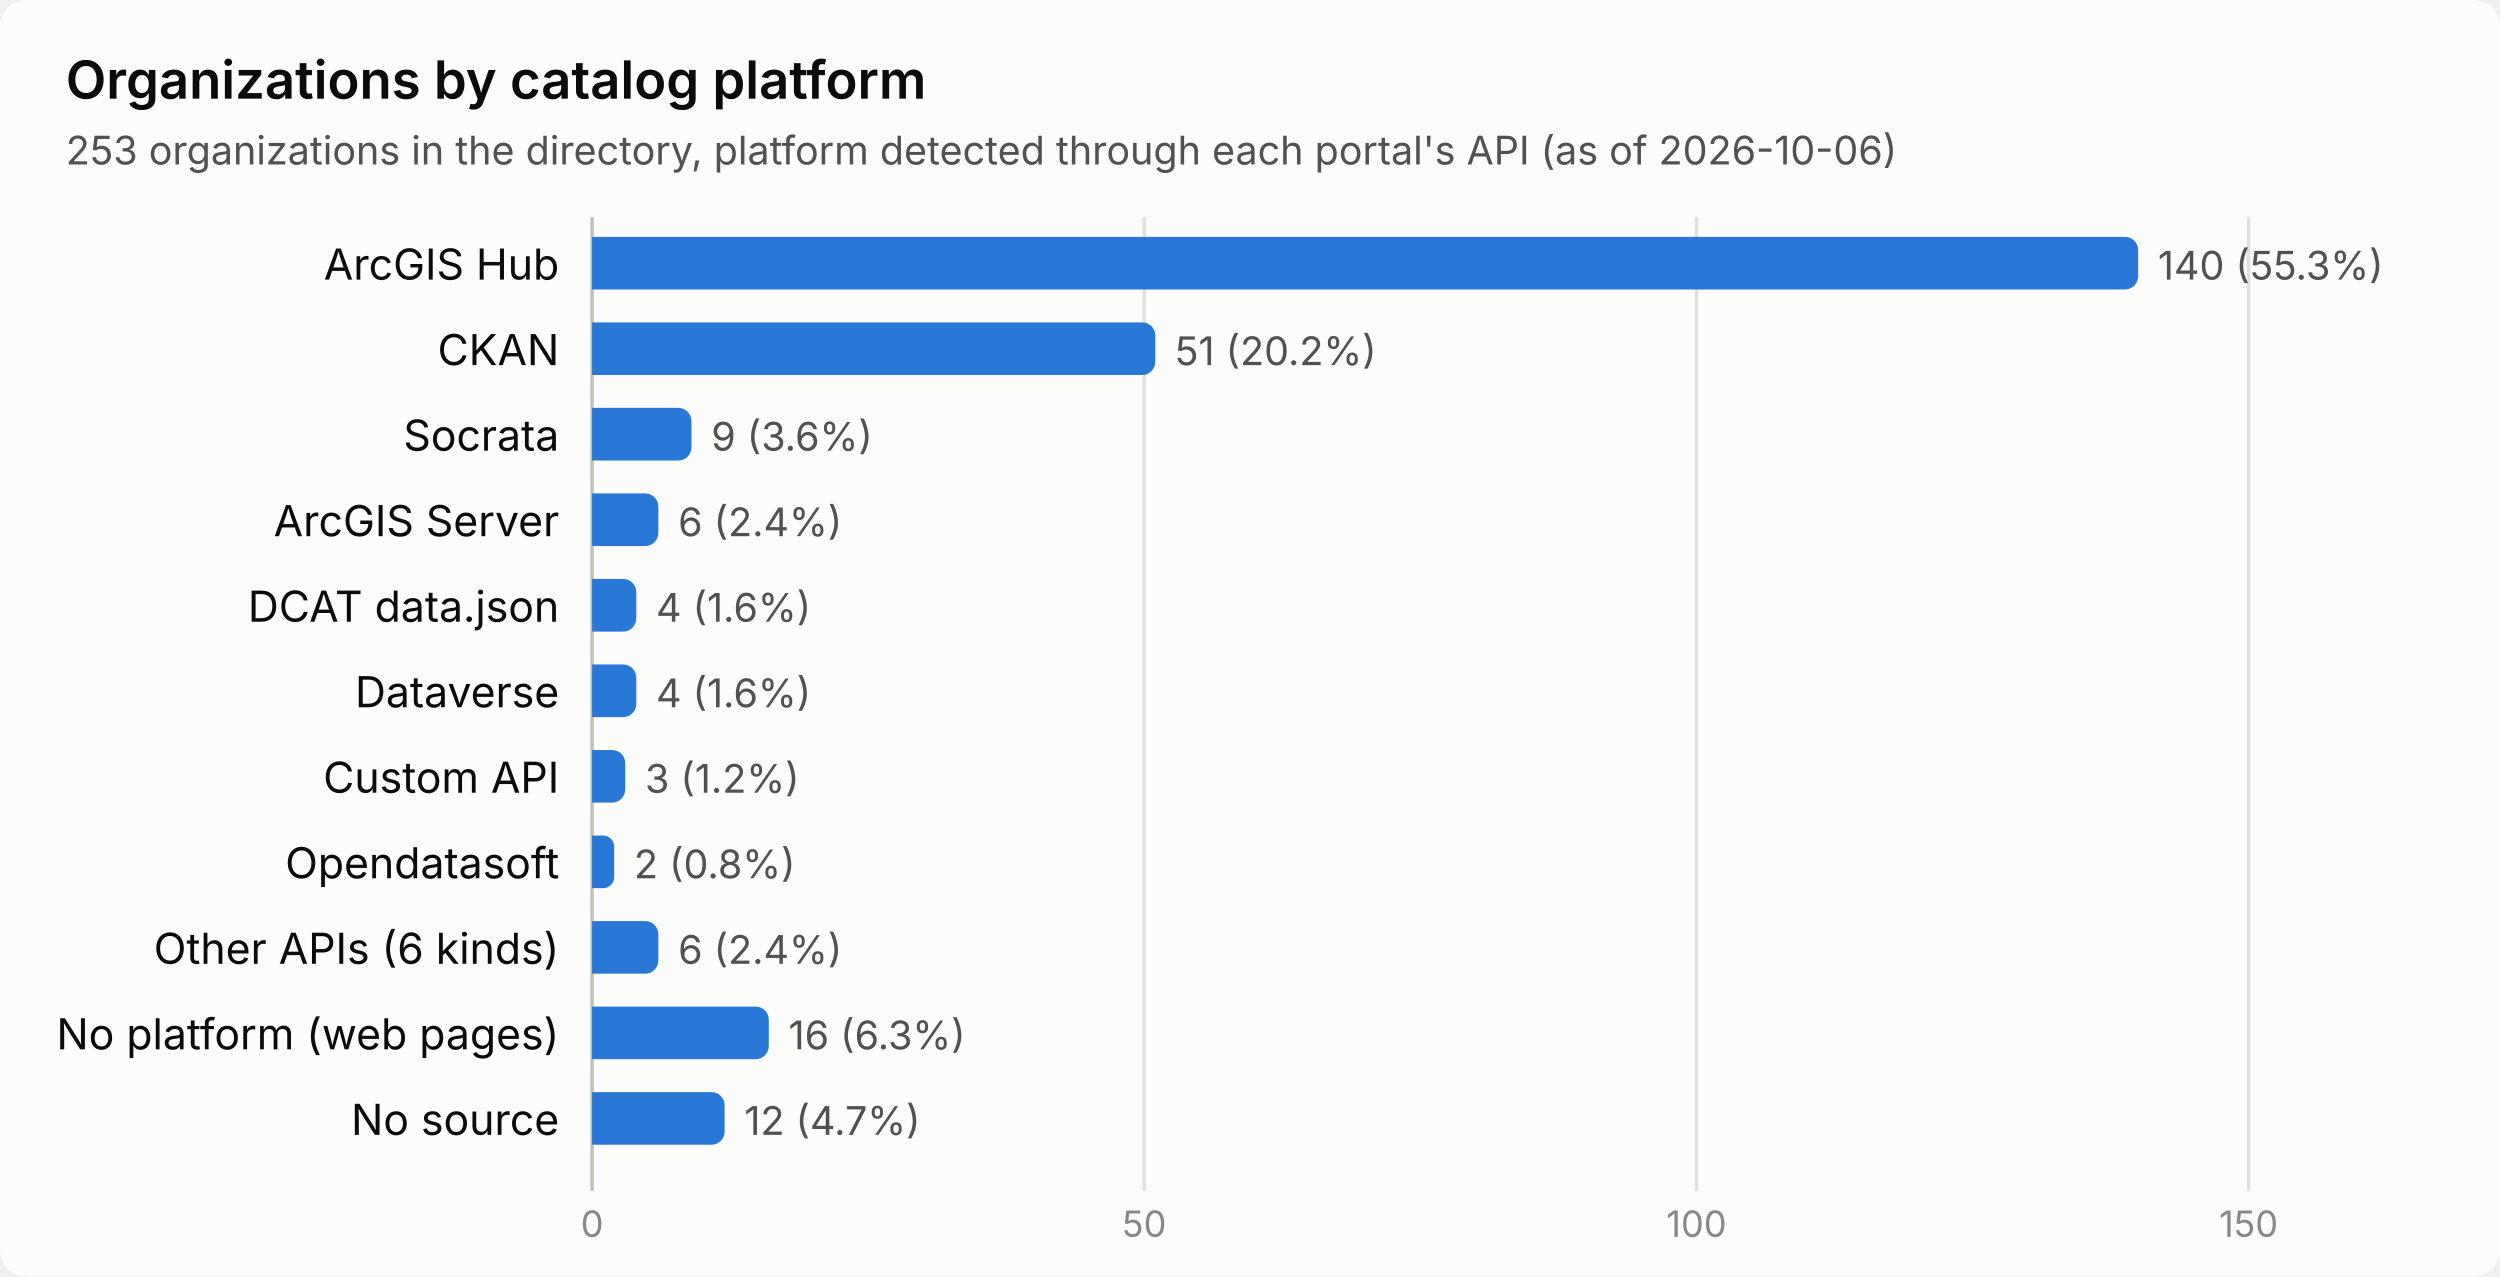
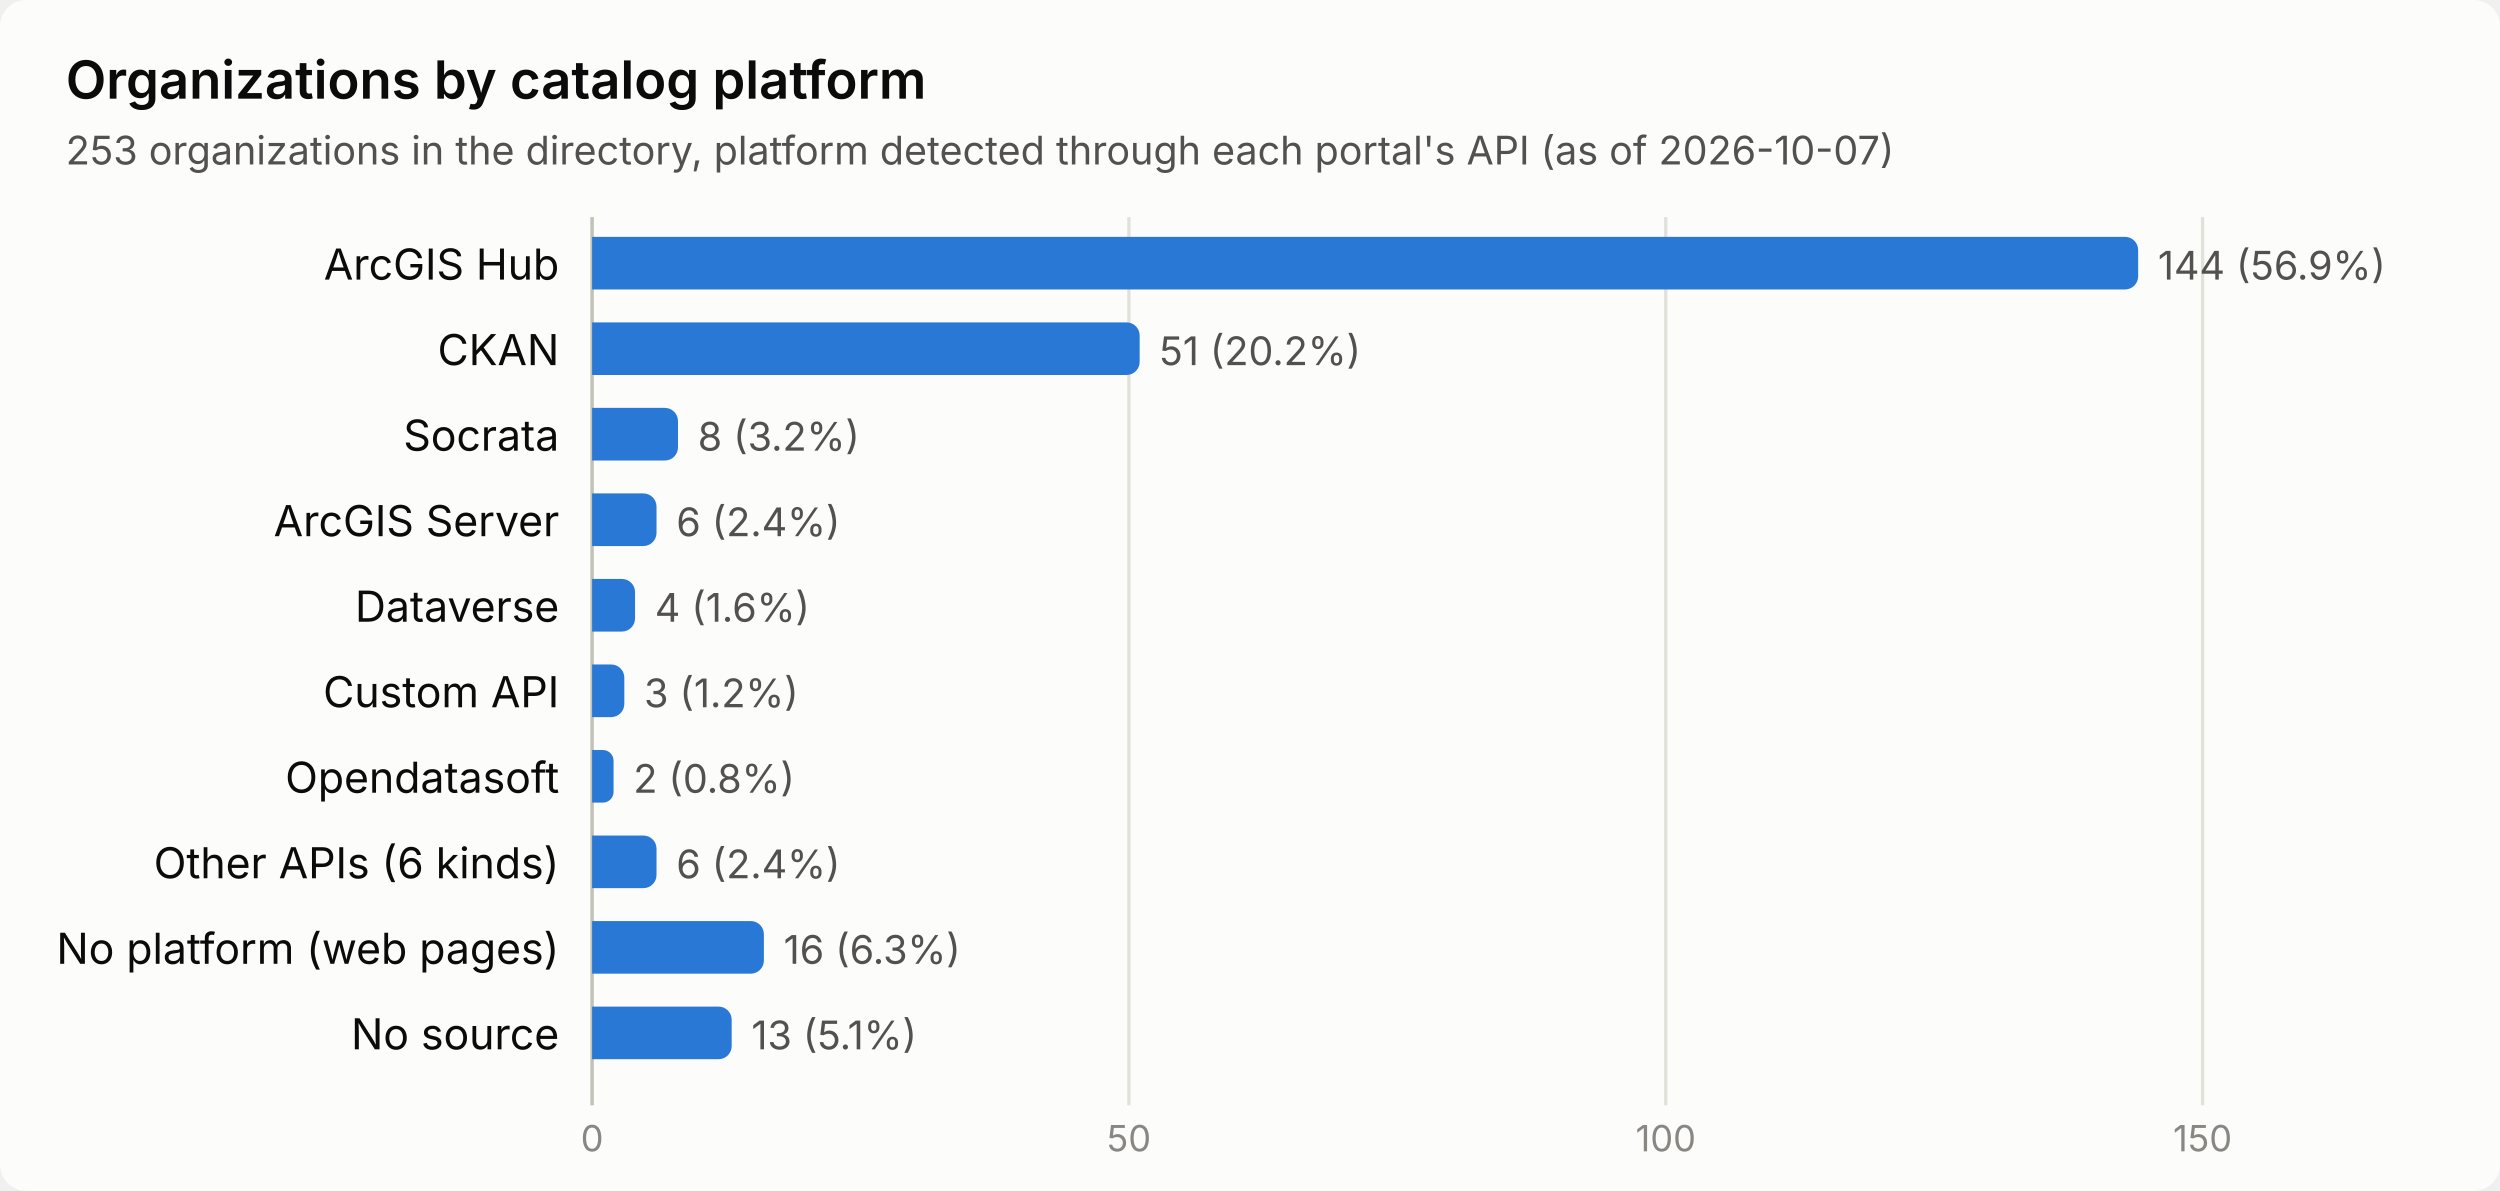
- <svg xmlns="http://www.w3.org/2000/svg" viewBox="0 0 760 388" width="760" height="388" role="img" aria-labelledby="t d">
+ <svg xmlns="http://www.w3.org/2000/svg" viewBox="0 0 760 362" width="760" height="362" role="img" aria-labelledby="t d">
  <style>
.t{font:600 16px system-ui,-apple-system,"Segoe UI",sans-serif} .st,.v{font:12px system-ui,-apple-system,"Segoe UI",sans-serif} .l{font:13px system-ui,-apple-system,"Segoe UI",sans-serif} .m{font:11px system-ui,-apple-system,"Segoe UI",sans-serif} .in{font:600 11px system-ui,-apple-system,"Segoe UI",sans-serif}
.v{font-variant-numeric:tabular-nums} .grid,.base{stroke-width:1}
.bg{fill:#fcfcfb} .t,.l{fill:#0b0b0b} .st,.v{fill:#52514e} .m{fill:#898781} .grid{stroke:#e1e0d9} .base{stroke:#c3c2b7} .s1{fill:#2a78d6} .s2{fill:#eb6834} .s3{fill:#1baf7a} .s4{fill:#eda100} .s5{fill:#e87ba4}
.i1,.i2{fill:#ffffff} .i3,.i4,.i5{fill:#0b0b0b}
@media (prefers-color-scheme: dark){.bg{fill:#1a1a19} .t,.l{fill:#ffffff} .st,.v{fill:#c3c2b7} .m{fill:#898781} .grid{stroke:#2c2c2a} .base{stroke:#383835} .s1{fill:#3987e5} .s2{fill:#d95926} .s3{fill:#199e70} .s4{fill:#c98500} .s5{fill:#d55181} .i3,.i5{fill:#ffffff}}
</style>
-   <rect class="bg" width="760" height="388" rx="8" />
+   <rect class="bg" width="760" height="362" rx="8" />
  <text class="t" x="20" y="30">Organizations by catalog platform</text>
-   <text class="st" x="20" y="50">253 organizations in the directory, platform detected through each portal's API (as of 2026-10-06)</text>
-   <line class="grid" x1="180" x2="180" y1="66" y2="362" />
-   <text class="m" x="180" y="376" text-anchor="middle">0</text>
-   <line class="grid" x1="347.857" x2="347.857" y1="66" y2="362" />
-   <text class="m" x="347.857" y="376" text-anchor="middle">50</text>
-   <line class="grid" x1="515.714" x2="515.714" y1="66" y2="362" />
-   <text class="m" x="515.714" y="376" text-anchor="middle">100</text>
-   <line class="grid" x1="683.571" x2="683.571" y1="66" y2="362" />
-   <text class="m" x="683.571" y="376" text-anchor="middle">150</text>
-   <line class="base" x1="180" x2="180" y1="66" y2="362" />
+   <text class="st" x="20" y="50">253 organizations in the directory, platform detected through each portal's API (as of 2026-10-07)</text>
+   <line class="grid" x1="180" x2="180" y1="66" y2="336" />
+   <text class="m" x="180" y="350" text-anchor="middle">0</text>
+   <line class="grid" x1="343.194" x2="343.194" y1="66" y2="336" />
+   <text class="m" x="343.194" y="350" text-anchor="middle">50</text>
+   <line class="grid" x1="506.389" x2="506.389" y1="66" y2="336" />
+   <text class="m" x="506.389" y="350" text-anchor="middle">100</text>
+   <line class="grid" x1="669.583" x2="669.583" y1="66" y2="336" />
+   <text class="m" x="669.583" y="350" text-anchor="middle">150</text>
+   <line class="base" x1="180" x2="180" y1="66" y2="336" />
  <text class="l" x="170" y="85" text-anchor="end">ArcGIS Hub</text>
  <path class="s1" d="M180,72h466a4,4 0 0 1 4,4v8a4,4 0 0 1 -4,4h-466z" />
-   <text class="v" x="656" y="85">140 (55.3%)</text>
+   <text class="v" x="656" y="85">144 (56.9%)</text>
  <text class="l" x="170" y="111" text-anchor="end">CKAN</text>
-   <path class="s1" d="M180,98h167.214a4,4 0 0 1 4,4v8a4,4 0 0 1 -4,4h-167.214z" />
-   <text class="v" x="357.214" y="111">51 (20.2%)</text>
+   <path class="s1" d="M180,98h162.458a4,4 0 0 1 4,4v8a4,4 0 0 1 -4,4h-162.458z" />
+   <text class="v" x="352.458" y="111">51 (20.2%)</text>
  <text class="l" x="170" y="137" text-anchor="end">Socrata</text>
-   <path class="s1" d="M180,124h26.214a4,4 0 0 1 4,4v8a4,4 0 0 1 -4,4h-26.214z" />
-   <text class="v" x="216.214" y="137">9 (3.6%)</text>
+   <path class="s1" d="M180,124h22.111a4,4 0 0 1 4,4v8a4,4 0 0 1 -4,4h-22.111z" />
+   <text class="v" x="212.111" y="137">8 (3.2%)</text>
  <text class="l" x="170" y="163" text-anchor="end">ArcGIS Server</text>
-   <path class="s1" d="M180,150h16.143a4,4 0 0 1 4,4v8a4,4 0 0 1 -4,4h-16.143z" />
-   <text class="v" x="206.143" y="163">6 (2.4%)</text>
-   <text class="l" x="170" y="189" text-anchor="end">DCAT data.json</text>
-   <path class="s1" d="M180,176h9.429a4,4 0 0 1 4,4v8a4,4 0 0 1 -4,4h-9.429z" />
-   <text class="v" x="199.429" y="189">4 (1.6%)</text>
-   <text class="l" x="170" y="215" text-anchor="end">Dataverse</text>
-   <path class="s1" d="M180,202h9.429a4,4 0 0 1 4,4v8a4,4 0 0 1 -4,4h-9.429z" />
-   <text class="v" x="199.429" y="215">4 (1.6%)</text>
-   <text class="l" x="170" y="241" text-anchor="end">Custom API</text>
-   <path class="s1" d="M180,228h6.071a4,4 0 0 1 4,4v8a4,4 0 0 1 -4,4h-6.071z" />
-   <text class="v" x="196.071" y="241">3 (1.2%)</text>
-   <text class="l" x="170" y="267" text-anchor="end">Opendatasoft</text>
-   <path class="s1" d="M180,254h3.357a3.357,3.357 0 0 1 3.357,3.357v9.286a3.357,3.357 0 0 1 -3.357,3.357h-3.357z" />
-   <text class="v" x="192.714" y="267">2 (0.8%)</text>
-   <text class="l" x="170" y="293" text-anchor="end">Other APIs (6 kinds)</text>
-   <path class="s1" d="M180,280h16.143a4,4 0 0 1 4,4v8a4,4 0 0 1 -4,4h-16.143z" />
-   <text class="v" x="206.143" y="293">6 (2.4%)</text>
-   <text class="l" x="170" y="319" text-anchor="end">No platform (web pages)</text>
-   <path class="s1" d="M180,306h49.714a4,4 0 0 1 4,4v8a4,4 0 0 1 -4,4h-49.714z" />
-   <text class="v" x="239.714" y="319">16 (6.3%)</text>
-   <text class="l" x="170" y="345" text-anchor="end">No source</text>
-   <path class="s1" d="M180,332h36.286a4,4 0 0 1 4,4v8a4,4 0 0 1 -4,4h-36.286z" />
-   <text class="v" x="226.286" y="345">12 (4.7%)</text>
+   <path class="s1" d="M180,150h15.583a4,4 0 0 1 4,4v8a4,4 0 0 1 -4,4h-15.583z" />
+   <text class="v" x="205.583" y="163">6 (2.4%)</text>
+   <text class="l" x="170" y="189" text-anchor="end">Dataverse</text>
+   <path class="s1" d="M180,176h9.056a4,4 0 0 1 4,4v8a4,4 0 0 1 -4,4h-9.056z" />
+   <text class="v" x="199.056" y="189">4 (1.6%)</text>
+   <text class="l" x="170" y="215" text-anchor="end">Custom API</text>
+   <path class="s1" d="M180,202h5.792a4,4 0 0 1 4,4v8a4,4 0 0 1 -4,4h-5.792z" />
+   <text class="v" x="195.792" y="215">3 (1.2%)</text>
+   <text class="l" x="170" y="241" text-anchor="end">Opendatasoft</text>
+   <path class="s1" d="M180,228h3.264a3.264,3.264 0 0 1 3.264,3.264v9.472a3.264,3.264 0 0 1 -3.264,3.264h-3.264z" />
+   <text class="v" x="192.528" y="241">2 (0.8%)</text>
+   <text class="l" x="170" y="267" text-anchor="end">Other APIs (6 kinds)</text>
+   <path class="s1" d="M180,254h15.583a4,4 0 0 1 4,4v8a4,4 0 0 1 -4,4h-15.583z" />
+   <text class="v" x="205.583" y="267">6 (2.4%)</text>
+   <text class="l" x="170" y="293" text-anchor="end">No platform (web pages)</text>
+   <path class="s1" d="M180,280h48.222a4,4 0 0 1 4,4v8a4,4 0 0 1 -4,4h-48.222z" />
+   <text class="v" x="238.222" y="293">16 (6.3%)</text>
+   <text class="l" x="170" y="319" text-anchor="end">No source</text>
+   <path class="s1" d="M180,306h38.431a4,4 0 0 1 4,4v8a4,4 0 0 1 -4,4h-38.431z" />
+   <text class="v" x="228.431" y="319">13 (5.1%)</text>
</svg>
